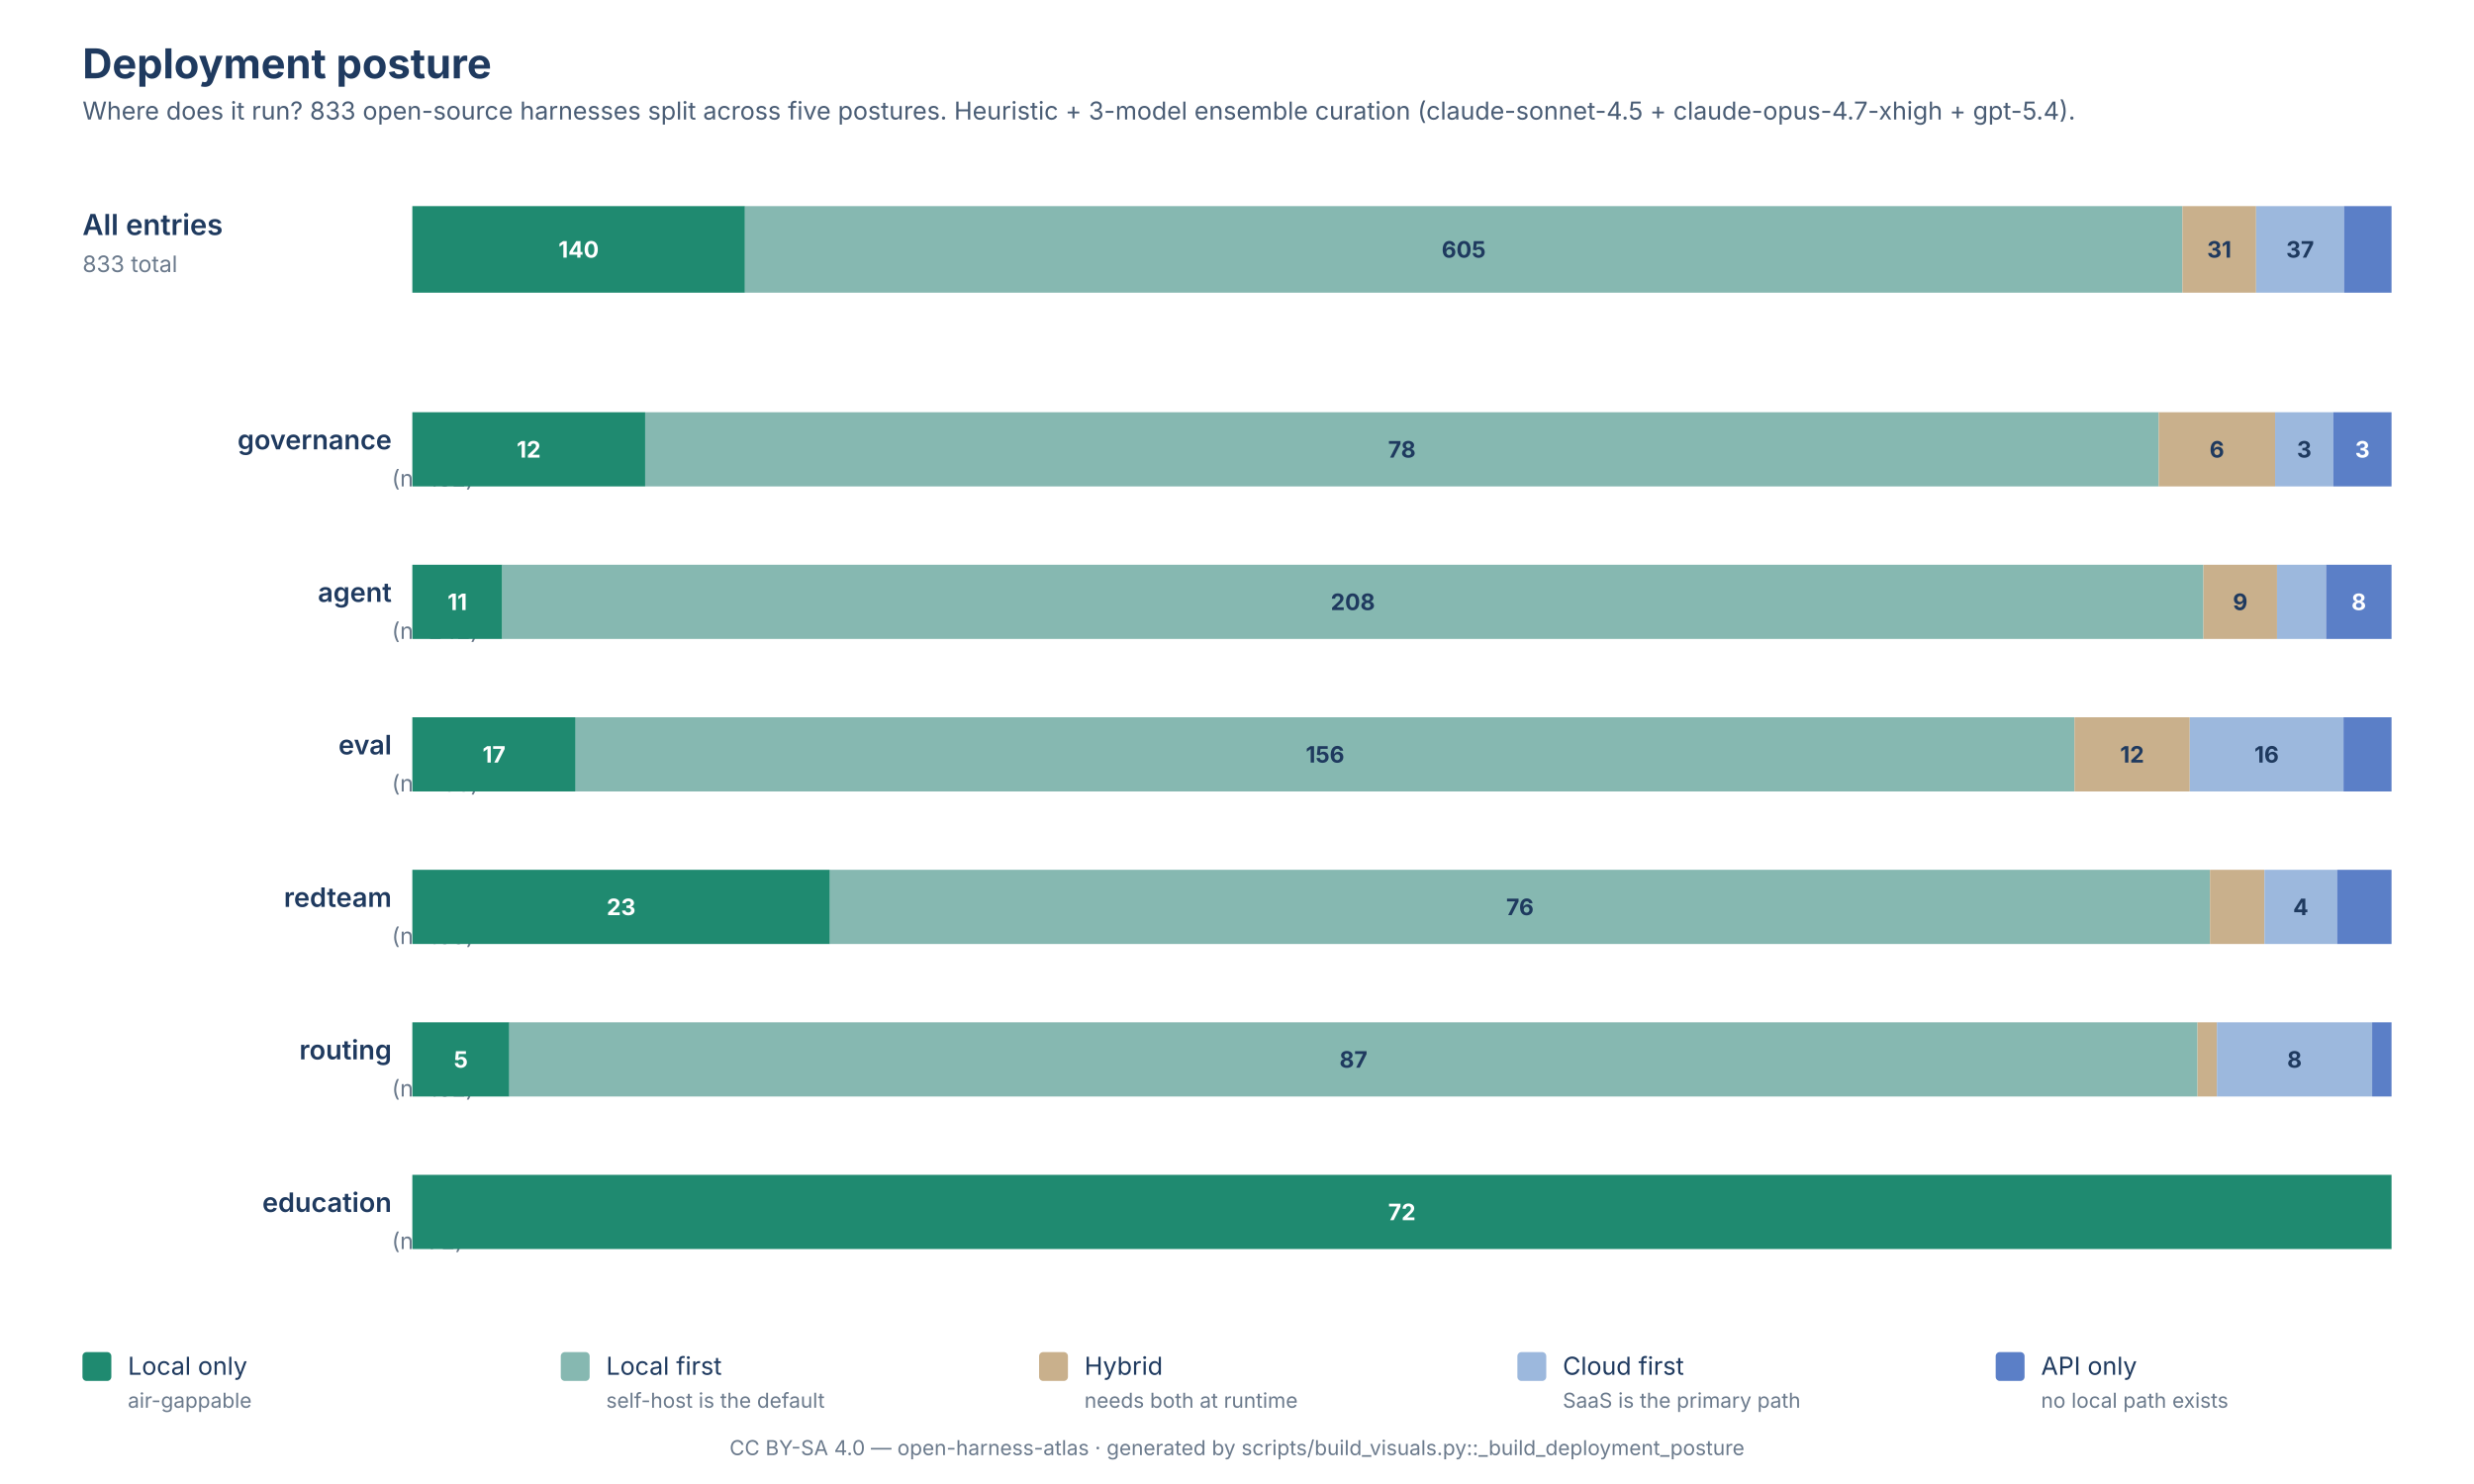
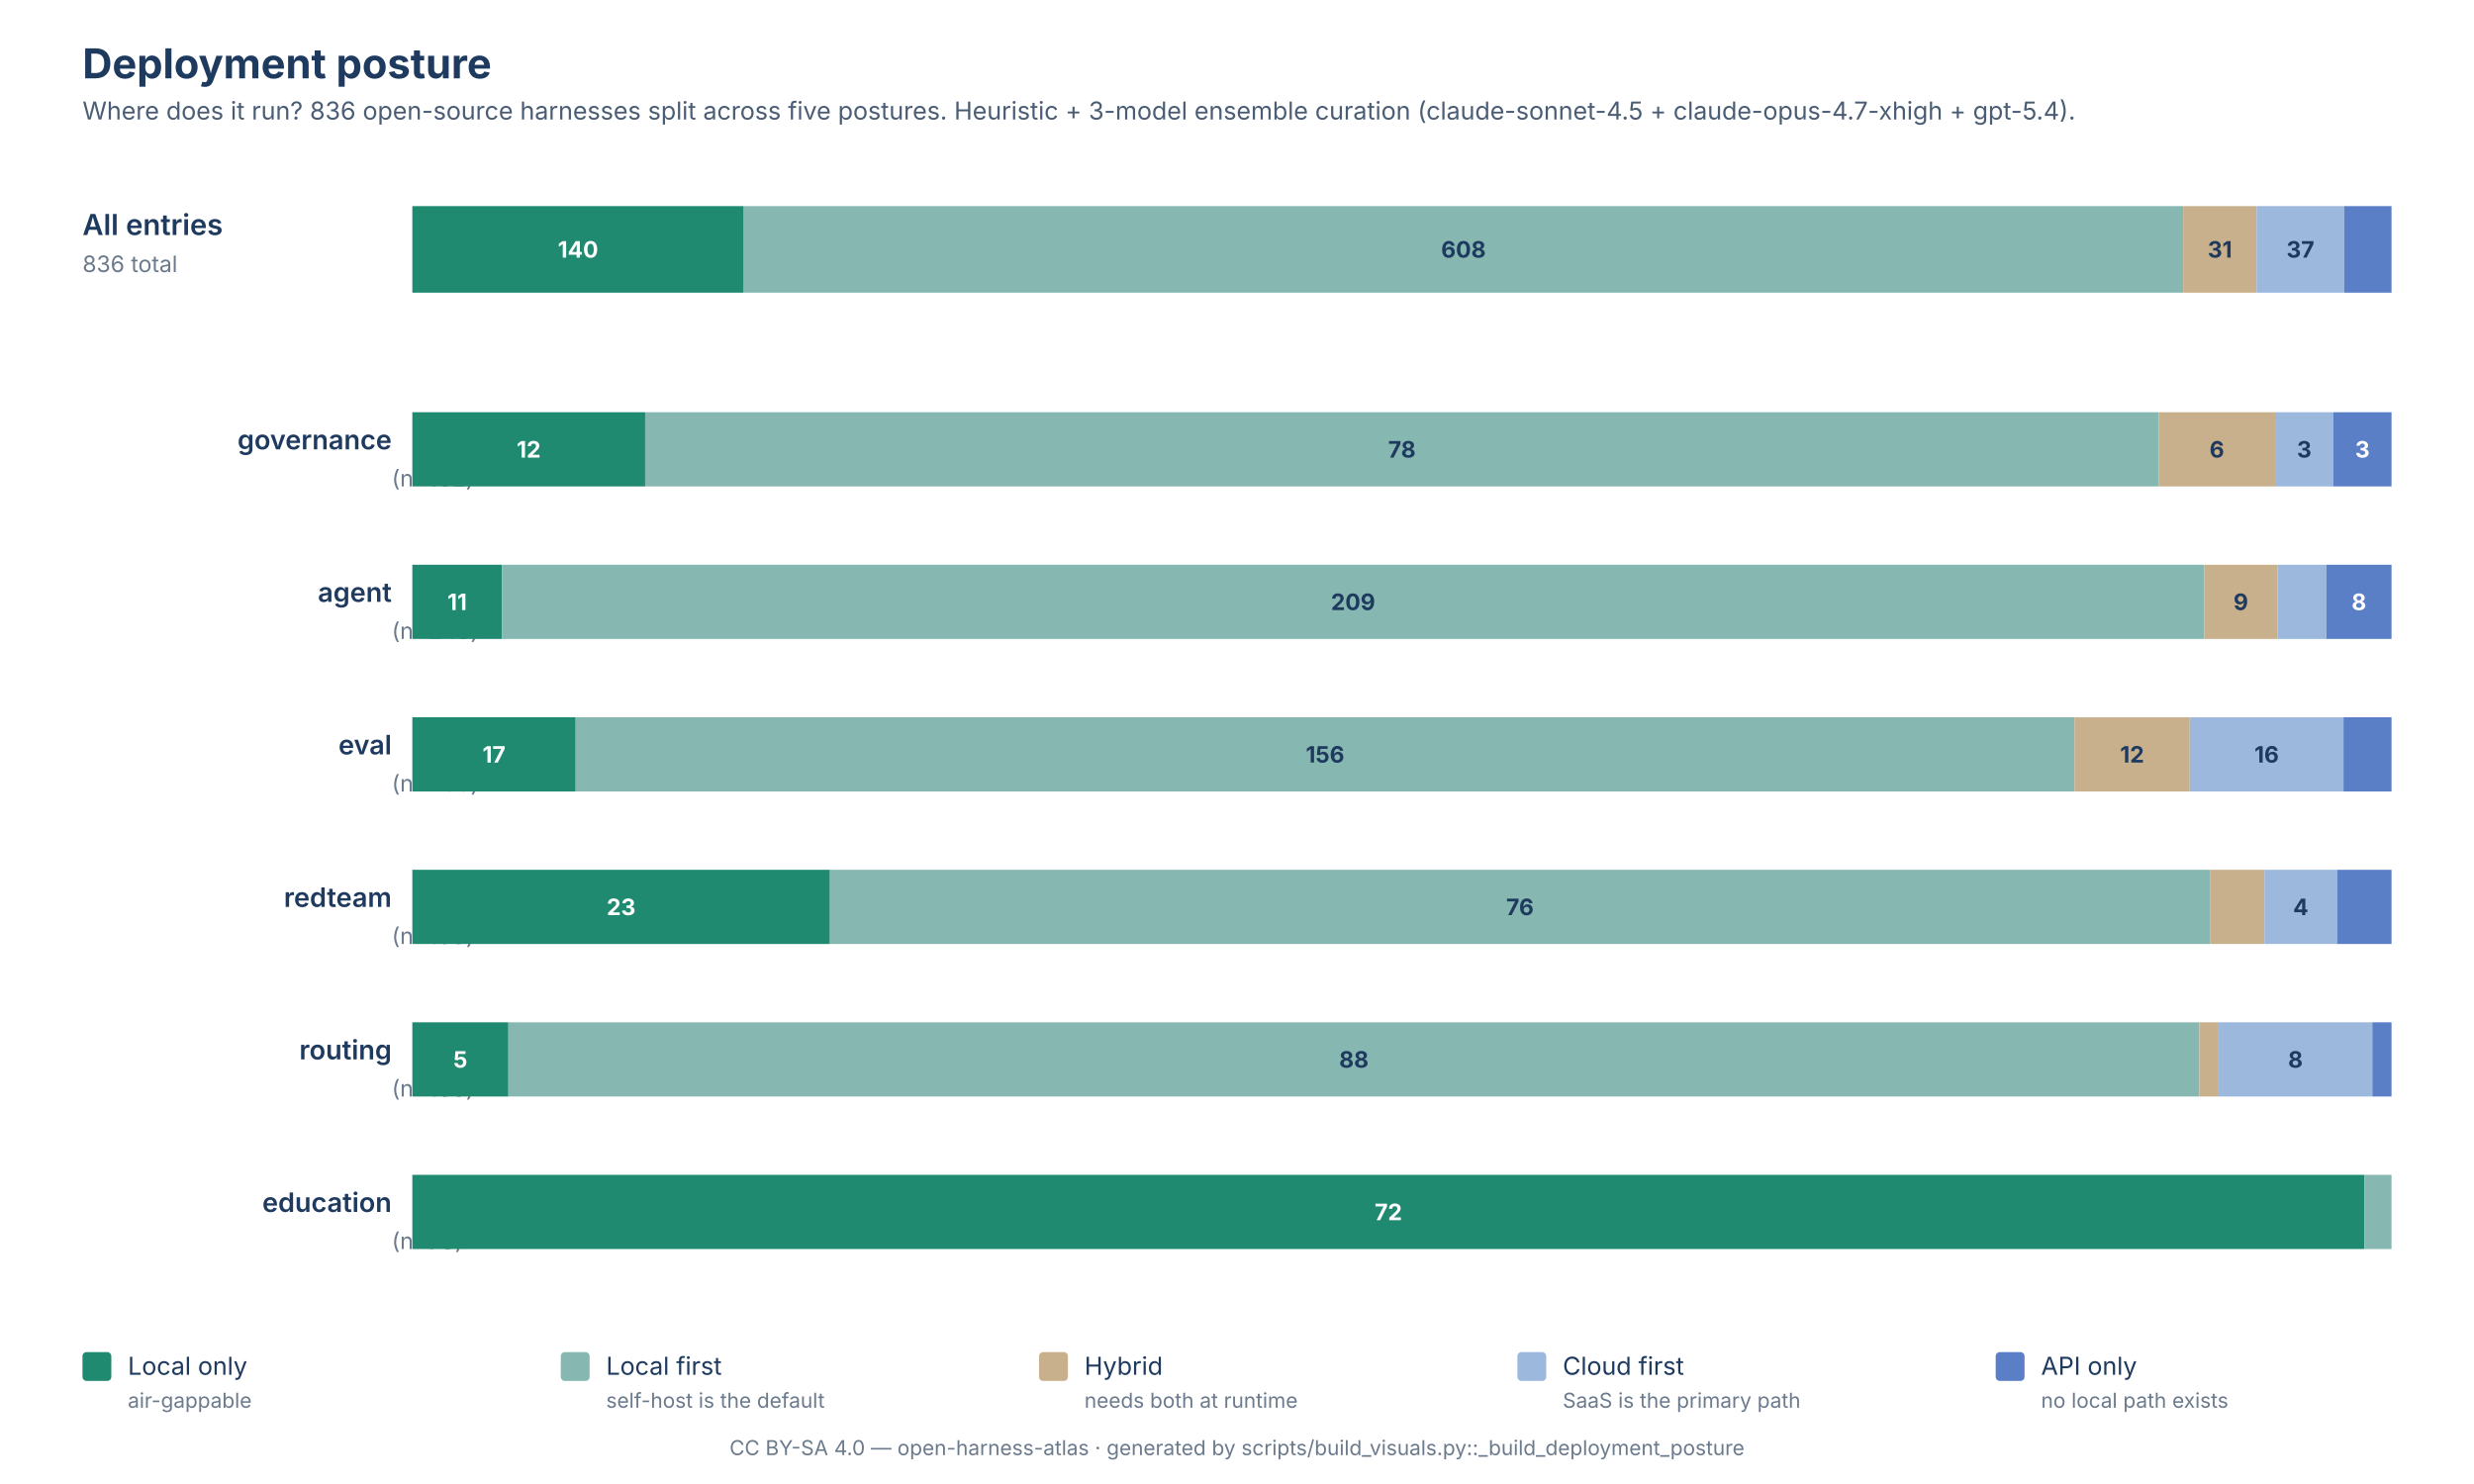
<svg xmlns="http://www.w3.org/2000/svg" viewBox="0 0 1200 720" role="img" aria-labelledby="title desc">
  <style>.body{font-family:"Inter","Helvetica Neue",Arial,sans-serif;}.title{font-size:20px;font-weight:700;fill:#1f3a5f;}.sub{font-size:12px;font-weight:400;fill:#4a5d75;}.h2{font-size:14px;font-weight:600;fill:#1f3a5f;}.cat-label{font-size:13px;font-weight:600;fill:#1f3a5f;text-anchor:end;}.cat-count{font-size:11px;fill:#6b7a8c;text-anchor:start;}.seg-label{font-size:11px;font-weight:700;fill:#ffffff;text-anchor:middle;dominant-baseline:central;}.seg-label-dark{font-size:11px;font-weight:700;fill:#1f3a5f;text-anchor:middle;dominant-baseline:central;}.legend-text{font-size:12px;fill:#1f3a5f;}.legend-hint{font-size:10px;fill:#6b7a8c;}.footer{font-size:10px;fill:#6b7a8c;text-anchor:middle;}</style>
  <rect width="1200" height="720" fill="#ffffff" />
  <text x="40" y="38" class="body title">Deployment posture</text>
-   <text x="40" y="58" class="body sub">Where does it run? 833 open-source harnesses split across five postures. Heuristic + 3-model ensemble curation (claude-sonnet-4.5 + claude-opus-4.7-xhigh + gpt-5.4).</text>
+   <text x="40" y="58" class="body sub">Where does it run? 836 open-source harnesses split across five postures. Heuristic + 3-model ensemble curation (claude-sonnet-4.5 + claude-opus-4.7-xhigh + gpt-5.4).</text>
  <text x="40" y="114" class="body h2">All entries</text>
-   <text x="40" y="132" class="body cat-count" text-anchor="start">833 total</text>
-   <rect x="200.00" y="100" width="161.34" height="42" fill="#1f8a70" />
-   <text x="280.67" y="121.00" class="body seg-label">140</text>
-   <rect x="361.34" y="100" width="697.24" height="42" fill="#86b8b1" />
-   <text x="709.96" y="121.00" class="body seg-label-dark">605</text>
-   <rect x="1058.58" y="100" width="35.73" height="42" fill="#c9b08c" />
-   <text x="1076.45" y="121.00" class="body seg-label-dark">31</text>
-   <rect x="1094.31" y="100" width="42.64" height="42" fill="#9cb8dd" />
-   <text x="1115.63" y="121.00" class="body seg-label-dark">37</text>
-   <rect x="1136.95" y="100" width="23.05" height="42" fill="#5b7fc7" />
+   <text x="40" y="132" class="body cat-count" text-anchor="start">836 total</text>
+   <rect x="200.00" y="100" width="160.77" height="42" fill="#1f8a70" />
+   <text x="280.38" y="121.00" class="body seg-label">140</text>
+   <rect x="360.77" y="100" width="698.18" height="42" fill="#86b8b1" />
+   <text x="709.86" y="121.00" class="body seg-label-dark">608</text>
+   <rect x="1058.95" y="100" width="35.60" height="42" fill="#c9b08c" />
+   <text x="1076.75" y="121.00" class="body seg-label-dark">31</text>
+   <rect x="1094.55" y="100" width="42.49" height="42" fill="#9cb8dd" />
+   <text x="1115.79" y="121.00" class="body seg-label-dark">37</text>
+   <rect x="1137.03" y="100" width="22.97" height="42" fill="#5b7fc7" />
  <text x="190" y="218" class="body cat-label">governance</text>
  <text x="190" y="236" class="body cat-count" text-anchor="end">(n=102)</text>
  <rect x="200.00" y="200" width="112.94" height="36" fill="#1f8a70" />
  <text x="256.47" y="218.00" class="body seg-label">12</text>
  <rect x="312.94" y="200" width="734.12" height="36" fill="#86b8b1" />
  <text x="680.00" y="218.00" class="body seg-label-dark">78</text>
  <rect x="1047.06" y="200" width="56.47" height="36" fill="#c9b08c" />
  <text x="1075.29" y="218.00" class="body seg-label-dark">6</text>
  <rect x="1103.53" y="200" width="28.24" height="36" fill="#9cb8dd" />
  <text x="1117.65" y="218.00" class="body seg-label-dark">3</text>
  <rect x="1131.76" y="200" width="28.24" height="36" fill="#5b7fc7" />
  <text x="1145.88" y="218.00" class="body seg-label">3</text>
  <text x="190" y="292" class="body cat-label">agent</text>
-   <text x="190" y="310" class="body cat-count" text-anchor="end">(n=242)</text>
-   <rect x="200.00" y="274" width="43.64" height="36" fill="#1f8a70" />
-   <text x="221.82" y="292.00" class="body seg-label">11</text>
-   <rect x="243.64" y="274" width="825.12" height="36" fill="#86b8b1" />
-   <text x="656.20" y="292.00" class="body seg-label-dark">208</text>
-   <rect x="1068.76" y="274" width="35.70" height="36" fill="#c9b08c" />
-   <text x="1086.61" y="292.00" class="body seg-label-dark">9</text>
-   <rect x="1104.46" y="274" width="23.80" height="36" fill="#9cb8dd" />
-   <rect x="1128.26" y="274" width="31.74" height="36" fill="#5b7fc7" />
-   <text x="1144.13" y="292.00" class="body seg-label">8</text>
+   <text x="190" y="310" class="body cat-count" text-anchor="end">(n=243)</text>
+   <rect x="200.00" y="274" width="43.46" height="36" fill="#1f8a70" />
+   <text x="221.73" y="292.00" class="body seg-label">11</text>
+   <rect x="243.46" y="274" width="825.68" height="36" fill="#86b8b1" />
+   <text x="656.30" y="292.00" class="body seg-label-dark">209</text>
+   <rect x="1069.14" y="274" width="35.56" height="36" fill="#c9b08c" />
+   <text x="1086.91" y="292.00" class="body seg-label-dark">9</text>
+   <rect x="1104.69" y="274" width="23.70" height="36" fill="#9cb8dd" />
+   <rect x="1128.40" y="274" width="31.60" height="36" fill="#5b7fc7" />
+   <text x="1144.20" y="292.00" class="body seg-label">8</text>
  <text x="190" y="366" class="body cat-label">eval</text>
  <text x="190" y="384" class="body cat-count" text-anchor="end">(n=206)</text>
  <rect x="200.00" y="348" width="79.22" height="36" fill="#1f8a70" />
  <text x="239.61" y="366.00" class="body seg-label">17</text>
  <rect x="279.22" y="348" width="726.99" height="36" fill="#86b8b1" />
  <text x="642.72" y="366.00" class="body seg-label-dark">156</text>
  <rect x="1006.21" y="348" width="55.92" height="36" fill="#c9b08c" />
  <text x="1034.17" y="366.00" class="body seg-label-dark">12</text>
  <rect x="1062.14" y="348" width="74.56" height="36" fill="#9cb8dd" />
  <text x="1099.42" y="366.00" class="body seg-label-dark">16</text>
  <rect x="1136.70" y="348" width="23.30" height="36" fill="#5b7fc7" />
  <text x="190" y="440" class="body cat-label">redteam</text>
  <text x="190" y="458" class="body cat-count" text-anchor="end">(n=109)</text>
  <rect x="200.00" y="422" width="202.57" height="36" fill="#1f8a70" />
  <text x="301.28" y="440.00" class="body seg-label">23</text>
  <rect x="402.57" y="422" width="669.36" height="36" fill="#86b8b1" />
  <text x="737.25" y="440.00" class="body seg-label-dark">76</text>
  <rect x="1071.93" y="422" width="26.42" height="36" fill="#c9b08c" />
  <rect x="1098.35" y="422" width="35.23" height="36" fill="#9cb8dd" />
  <text x="1115.96" y="440.00" class="body seg-label-dark">4</text>
  <rect x="1133.58" y="422" width="26.42" height="36" fill="#5b7fc7" />
  <text x="190" y="514" class="body cat-label">routing</text>
-   <text x="190" y="532" class="body cat-count" text-anchor="end">(n=102)</text>
-   <rect x="200.00" y="496" width="47.06" height="36" fill="#1f8a70" />
-   <text x="223.53" y="514.00" class="body seg-label">5</text>
-   <rect x="247.06" y="496" width="818.82" height="36" fill="#86b8b1" />
-   <text x="656.47" y="514.00" class="body seg-label-dark">87</text>
-   <rect x="1065.88" y="496" width="9.41" height="36" fill="#c9b08c" />
-   <rect x="1075.29" y="496" width="75.29" height="36" fill="#9cb8dd" />
-   <text x="1112.94" y="514.00" class="body seg-label-dark">8</text>
-   <rect x="1150.59" y="496" width="9.41" height="36" fill="#5b7fc7" />
+   <text x="190" y="532" class="body cat-count" text-anchor="end">(n=103)</text>
+   <rect x="200.00" y="496" width="46.60" height="36" fill="#1f8a70" />
+   <text x="223.30" y="514.00" class="body seg-label">5</text>
+   <rect x="246.60" y="496" width="820.19" height="36" fill="#86b8b1" />
+   <text x="656.70" y="514.00" class="body seg-label-dark">88</text>
+   <rect x="1066.80" y="496" width="9.32" height="36" fill="#c9b08c" />
+   <rect x="1076.12" y="496" width="74.56" height="36" fill="#9cb8dd" />
+   <text x="1113.40" y="514.00" class="body seg-label-dark">8</text>
+   <rect x="1150.68" y="496" width="9.32" height="36" fill="#5b7fc7" />
  <text x="190" y="588" class="body cat-label">education</text>
-   <text x="190" y="606" class="body cat-count" text-anchor="end">(n=72)</text>
-   <rect x="200.00" y="570" width="960.00" height="36" fill="#1f8a70" />
-   <text x="680.00" y="588.00" class="body seg-label">72</text>
+   <text x="190" y="606" class="body cat-count" text-anchor="end">(n=73)</text>
+   <rect x="200.00" y="570" width="946.85" height="36" fill="#1f8a70" />
+   <text x="673.42" y="588.00" class="body seg-label">72</text>
+   <rect x="1146.85" y="570" width="13.15" height="36" fill="#86b8b1" />
  <rect x="40" y="656" width="14" height="14" rx="2" fill="#1f8a70" />
  <text x="62" y="667" class="body legend-text">Local only</text>
  <text x="62" y="683" class="body legend-hint">air-gappable</text>
  <rect x="272" y="656" width="14" height="14" rx="2" fill="#86b8b1" />
  <text x="294" y="667" class="body legend-text">Local first</text>
  <text x="294" y="683" class="body legend-hint">self-host is the default</text>
  <rect x="504" y="656" width="14" height="14" rx="2" fill="#c9b08c" />
  <text x="526" y="667" class="body legend-text">Hybrid</text>
  <text x="526" y="683" class="body legend-hint">needs both at runtime</text>
  <rect x="736" y="656" width="14" height="14" rx="2" fill="#9cb8dd" />
  <text x="758" y="667" class="body legend-text">Cloud first</text>
  <text x="758" y="683" class="body legend-hint">SaaS is the primary path</text>
  <rect x="968" y="656" width="14" height="14" rx="2" fill="#5b7fc7" />
  <text x="990" y="667" class="body legend-text">API only</text>
  <text x="990" y="683" class="body legend-hint">no local path exists</text>
  <text x="600" y="706" class="body footer">CC BY-SA 4.0 — open-harness-atlas · generated by scripts/build_visuals.py::_build_deployment_posture</text>
</svg>
